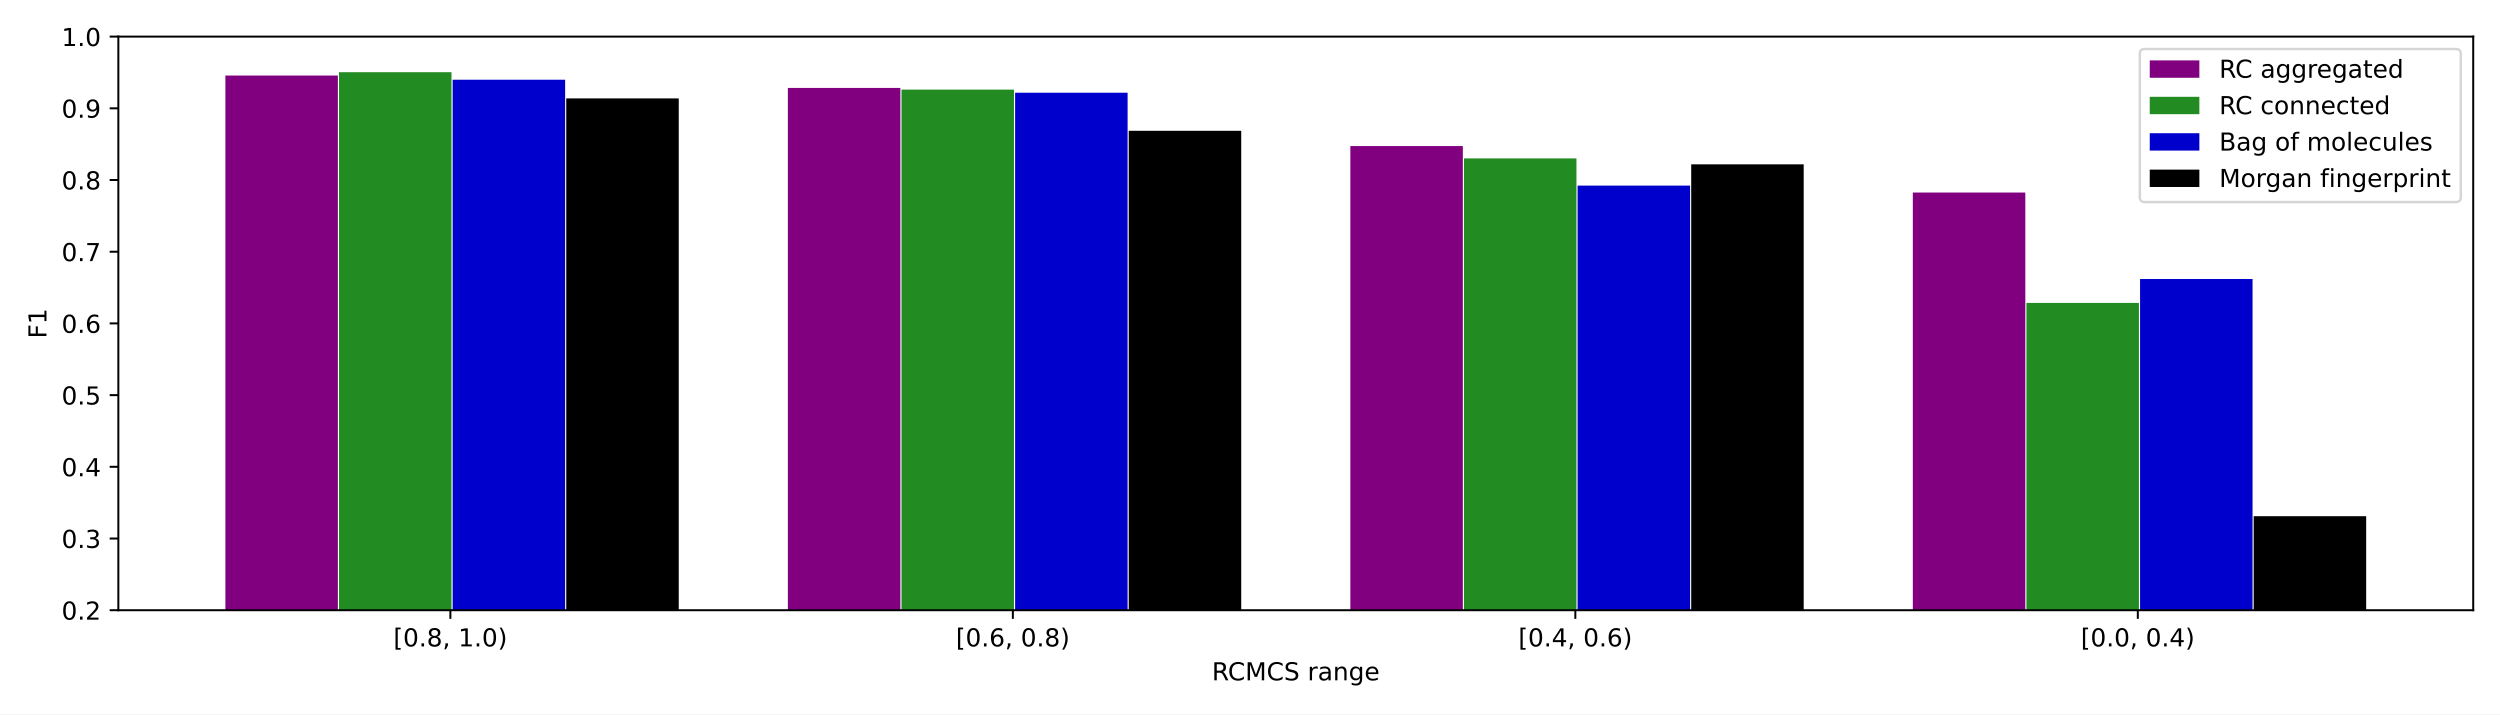
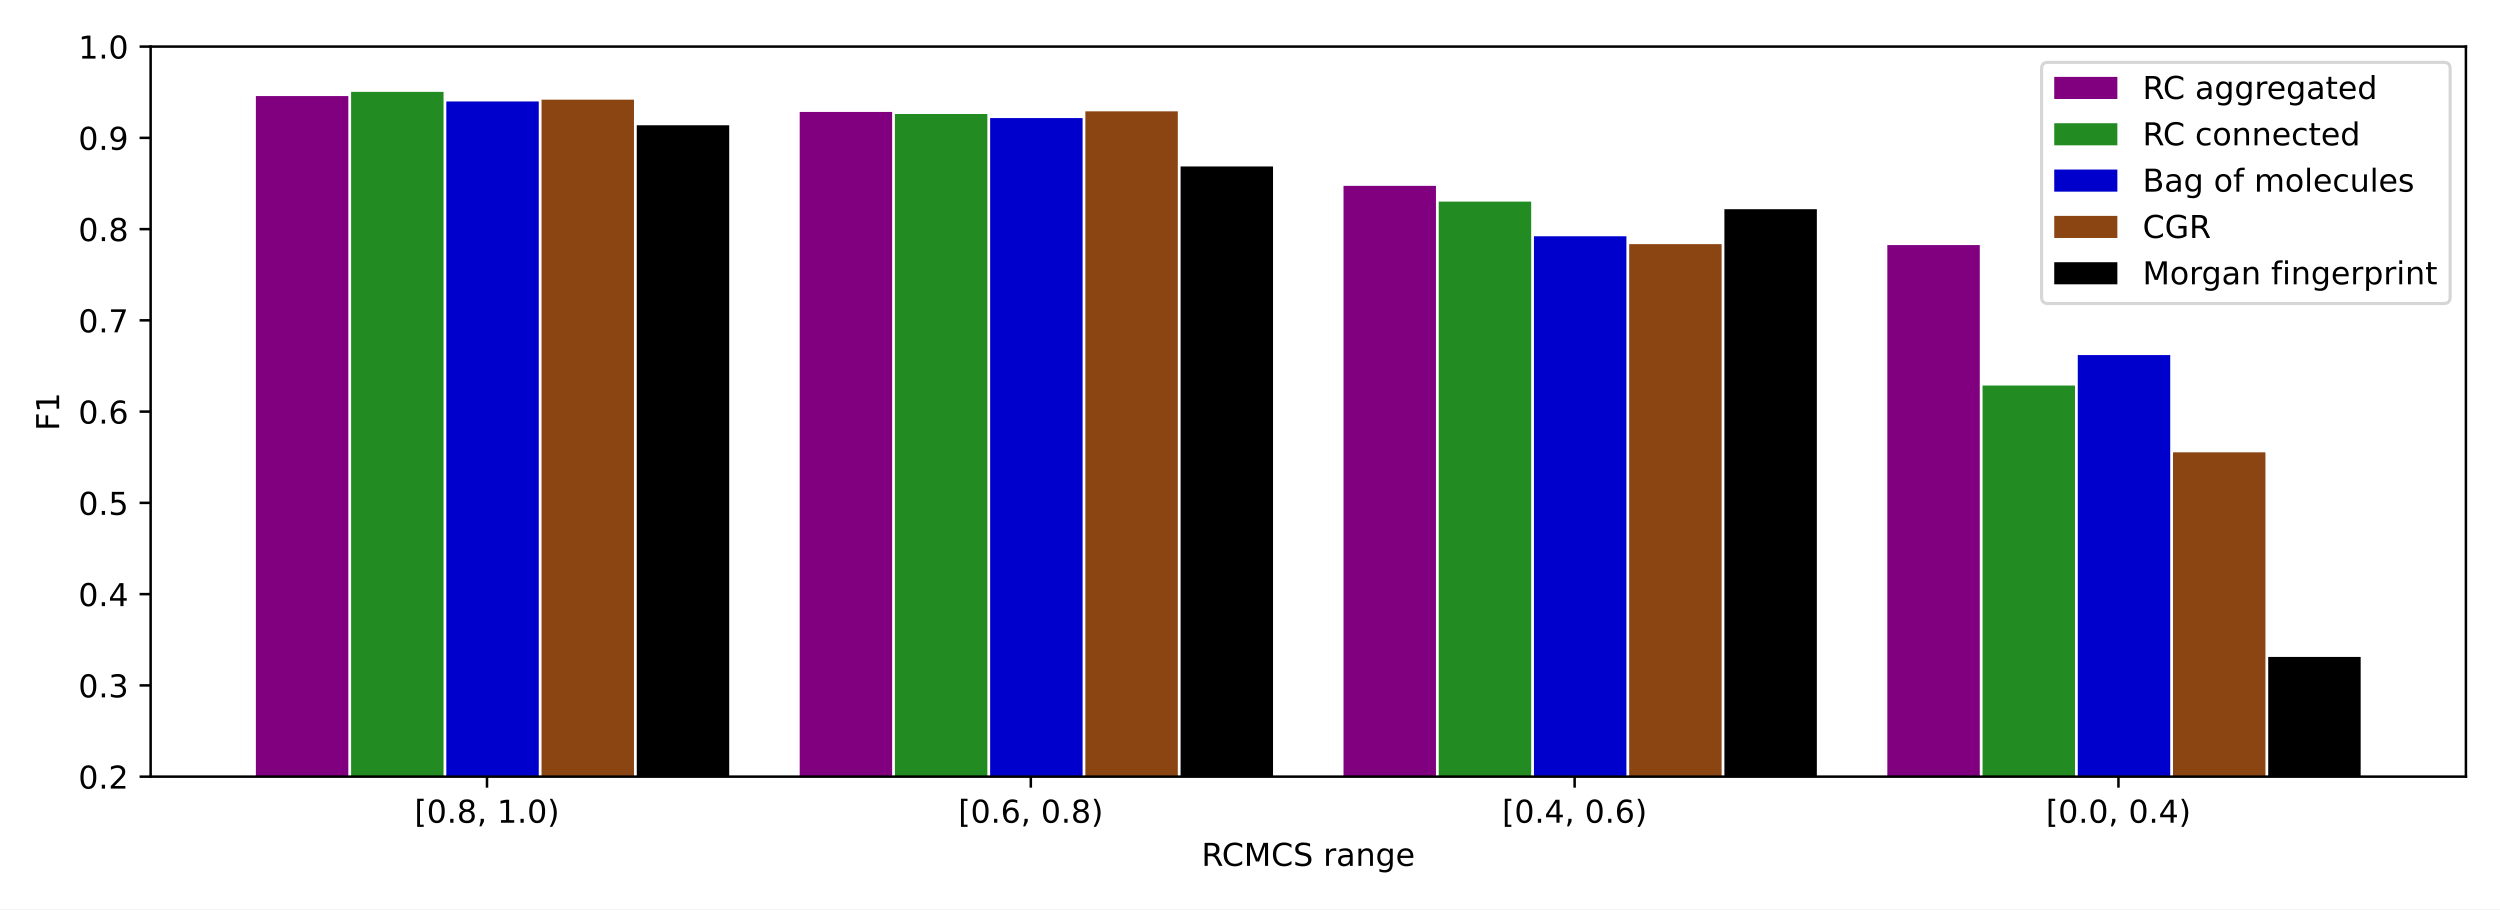
- <svg xmlns="http://www.w3.org/2000/svg" xmlns:xlink="http://www.w3.org/1999/xlink" width="1008pt" height="288pt" viewBox="0 0 1008 288" version="1.1">
+ <svg xmlns="http://www.w3.org/2000/svg" xmlns:xlink="http://www.w3.org/1999/xlink" width="792pt" height="288pt" viewBox="0 0 792 288" version="1.1">
  <defs>
    <style type="text/css">*{stroke-linejoin: round; stroke-linecap: butt}</style>
  </defs>
  <g id="figure_1">
    <g id="patch_1">
-       <path d="M 0 288  L 1008 288  L 1008 0  L 0 0  z " style="fill: #ffffff" />
+       <path d="M 0 288  L 792 288  L 792 0  L 0 0  z " style="fill: #ffffff" />
    </g>
    <g id="axes_1">
      <g id="patch_2">
-         <path d="M 47.72 246.04  L 997.2 246.04  L 997.2 14.76  L 47.72 14.76  z " style="fill: #ffffff" />
+         <path d="M 47.72 246.04  L 781.2 246.04  L 781.2 14.76  L 47.72 14.76  z " style="fill: #ffffff" />
      </g>
      <g id="patch_3">
-         <path d="M 182.501 303.86  L 227.859 303.86  L 227.859 32.154  L 182.501 32.154  z " clip-path="url(#p78d8189700)" style="fill: #0000cd" />
+         <path d="M 141.393 303.86  L 170.681 303.86  L 170.681 32.154  L 141.393 32.154  z " clip-path="url(#p67715a30db)" style="fill: #0000cd" />
      </g>
      <g id="patch_4">
-         <path d="M 90.878 303.86  L 136.236 303.86  L 136.236 30.442  L 90.878 30.442  z " clip-path="url(#p78d8189700)" style="fill: #800080" />
+         <path d="M 81.06 303.86  L 110.348 303.86  L 110.348 30.442  L 81.06 30.442  z " clip-path="url(#p67715a30db)" style="fill: #800080" />
      </g>
      <g id="patch_5">
-         <path d="M 136.69 303.86  L 182.048 303.86  L 182.048 29.108  L 136.69 29.108  z " clip-path="url(#p78d8189700)" style="fill: #228b22" />
+         <path d="M 111.227 303.86  L 140.514 303.86  L 140.514 29.108  L 111.227 29.108  z " clip-path="url(#p67715a30db)" style="fill: #228b22" />
      </g>
      <g id="patch_6">
-         <path d="M 228.313 303.86  L 273.671 303.86  L 273.671 39.682  L 228.313 39.682  z " clip-path="url(#p78d8189700)" />
+         <path d="M 201.726 303.86  L 231.014 303.86  L 231.014 39.682  L 201.726 39.682  z " clip-path="url(#p67715a30db)" />
      </g>
      <g id="patch_7">
-         <path d="M 409.292 303.86  L 454.65 303.86  L 454.65 37.394  L 409.292 37.394  z " clip-path="url(#p78d8189700)" style="fill: #0000cd" />
+         <path d="M 171.56 303.86  L 200.848 303.86  L 200.848 31.581  L 171.56 31.581  z " clip-path="url(#p67715a30db)" style="fill: #8b4513" />
      </g>
      <g id="patch_8">
-         <path d="M 317.668 303.86  L 363.026 303.86  L 363.026 35.454  L 317.668 35.454  z " clip-path="url(#p78d8189700)" style="fill: #800080" />
+         <path d="M 313.675 303.86  L 342.963 303.86  L 342.963 37.394  L 313.675 37.394  z " clip-path="url(#p67715a30db)" style="fill: #0000cd" />
      </g>
      <g id="patch_9">
-         <path d="M 363.48 303.86  L 408.838 303.86  L 408.838 36.115  L 363.48 36.115  z " clip-path="url(#p78d8189700)" style="fill: #228b22" />
+         <path d="M 253.342 303.86  L 282.63 303.86  L 282.63 35.454  L 253.342 35.454  z " clip-path="url(#p67715a30db)" style="fill: #800080" />
      </g>
      <g id="patch_10">
-         <path d="M 455.103 303.86  L 500.461 303.86  L 500.461 52.736  L 455.103 52.736  z " clip-path="url(#p78d8189700)" />
+         <path d="M 283.509 303.86  L 312.796 303.86  L 312.796 36.115  L 283.509 36.115  z " clip-path="url(#p67715a30db)" style="fill: #228b22" />
      </g>
      <g id="patch_11">
-         <path d="M 636.082 303.86  L 681.44 303.86  L 681.44 74.844  L 636.082 74.844  z " clip-path="url(#p78d8189700)" style="fill: #0000cd" />
+         <path d="M 374.008 303.86  L 403.296 303.86  L 403.296 52.736  L 374.008 52.736  z " clip-path="url(#p67715a30db)" />
      </g>
      <g id="patch_12">
-         <path d="M 544.459 303.86  L 589.817 303.86  L 589.817 58.881  L 544.459 58.881  z " clip-path="url(#p78d8189700)" style="fill: #800080" />
+         <path d="M 343.842 303.86  L 373.13 303.86  L 373.13 35.269  L 343.842 35.269  z " clip-path="url(#p67715a30db)" style="fill: #8b4513" />
      </g>
      <g id="patch_13">
-         <path d="M 590.27 303.86  L 635.628 303.86  L 635.628 63.869  L 590.27 63.869  z " clip-path="url(#p78d8189700)" style="fill: #228b22" />
+         <path d="M 485.957 303.86  L 515.245 303.86  L 515.245 74.844  L 485.957 74.844  z " clip-path="url(#p67715a30db)" style="fill: #0000cd" />
      </g>
      <g id="patch_14">
-         <path d="M 681.894 303.86  L 727.252 303.86  L 727.252 66.268  L 681.894 66.268  z " clip-path="url(#p78d8189700)" />
+         <path d="M 425.624 303.86  L 454.912 303.86  L 454.912 58.881  L 425.624 58.881  z " clip-path="url(#p67715a30db)" style="fill: #800080" />
      </g>
      <g id="patch_15">
-         <path d="M 862.872 303.86  L 908.23 303.86  L 908.23 112.481  L 862.872 112.481  z " clip-path="url(#p78d8189700)" style="fill: #0000cd" />
+         <path d="M 455.79 303.86  L 485.078 303.86  L 485.078 63.869  L 455.79 63.869  z " clip-path="url(#p67715a30db)" style="fill: #228b22" />
      </g>
      <g id="patch_16">
-         <path d="M 771.249 303.86  L 816.607 303.86  L 816.607 77.637  L 771.249 77.637  z " clip-path="url(#p78d8189700)" style="fill: #800080" />
+         <path d="M 546.29 303.86  L 575.578 303.86  L 575.578 66.268  L 546.29 66.268  z " clip-path="url(#p67715a30db)" />
      </g>
      <g id="patch_17">
-         <path d="M 817.061 303.86  L 862.419 303.86  L 862.419 122.14  L 817.061 122.14  z " clip-path="url(#p78d8189700)" style="fill: #228b22" />
+         <path d="M 516.124 303.86  L 545.411 303.86  L 545.411 77.34  L 516.124 77.34  z " clip-path="url(#p67715a30db)" style="fill: #8b4513" />
      </g>
      <g id="patch_18">
-         <path d="M 908.684 303.86  L 954.042 303.86  L 954.042 208.125  L 908.684 208.125  z " clip-path="url(#p78d8189700)" />
+         <path d="M 658.239 303.86  L 687.527 303.86  L 687.527 112.481  L 658.239 112.481  z " clip-path="url(#p67715a30db)" style="fill: #0000cd" />
      </g>
      <g id="patch_19">
-         <path d="M 113.557 303.86  L 294.989 303.86  L 294.989 303.86  L 113.557 303.86  z " clip-path="url(#p78d8189700)" style="fill: #800080" />
+         <path d="M 597.906 303.86  L 627.194 303.86  L 627.194 77.637  L 597.906 77.637  z " clip-path="url(#p67715a30db)" style="fill: #800080" />
      </g>
      <g id="patch_20">
-         <path d="M 113.557 303.86  L 294.989 303.86  L 294.989 303.86  L 113.557 303.86  z " clip-path="url(#p78d8189700)" style="fill: #228b22" />
+         <path d="M 628.072 303.86  L 657.36 303.86  L 657.36 122.14  L 628.072 122.14  z " clip-path="url(#p67715a30db)" style="fill: #228b22" />
      </g>
      <g id="patch_21">
-         <path d="M 113.557 303.86  L 294.989 303.86  L 294.989 303.86  L 113.557 303.86  z " clip-path="url(#p78d8189700)" style="fill: #0000cd" />
+         <path d="M 718.572 303.86  L 747.86 303.86  L 747.86 208.125  L 718.572 208.125  z " clip-path="url(#p67715a30db)" />
      </g>
      <g id="patch_22">
-         <path d="M 113.557 303.86  L 294.989 303.86  L 294.989 303.86  L 113.557 303.86  z " clip-path="url(#p78d8189700)" />
+         <path d="M 688.406 303.86  L 717.693 303.86  L 717.693 143.293  L 688.406 143.293  z " clip-path="url(#p67715a30db)" style="fill: #8b4513" />
+       </g>
+       <g id="patch_23">
+         <path d="M 100.011 303.86  L 237.837 303.86  L 237.837 303.86  L 100.011 303.86  z " clip-path="url(#p67715a30db)" style="fill: #800080" />
+       </g>
+       <g id="patch_24">
+         <path d="M 100.011 303.86  L 237.837 303.86  L 237.837 303.86  L 100.011 303.86  z " clip-path="url(#p67715a30db)" style="fill: #228b22" />
+       </g>
+       <g id="patch_25">
+         <path d="M 100.011 303.86  L 237.837 303.86  L 237.837 303.86  L 100.011 303.86  z " clip-path="url(#p67715a30db)" style="fill: #0000cd" />
+       </g>
+       <g id="patch_26">
+         <path d="M 100.011 303.86  L 237.837 303.86  L 237.837 303.86  L 100.011 303.86  z " clip-path="url(#p67715a30db)" style="fill: #8b4513" />
+       </g>
+       <g id="patch_27">
+         <path d="M 100.011 303.86  L 237.837 303.86  L 237.837 303.86  L 100.011 303.86  z " clip-path="url(#p67715a30db)" />
      </g>
      <g id="matplotlib.axis_1">
        <g id="xtick_1">
          <g id="line2d_1">
            <defs>
-               <path id="m491ed7f958" d="M 0 0  L 0 3.5  " style="stroke: #000000; stroke-width: 0.8" />
-             </defs>
-             <g>
-               <use xlink:href="#m491ed7f958" x="181.594" y="246.04" style="stroke: #000000; stroke-width: 0.8" />
+               <path id="m44b2aa4aef" d="M 0 0  L 0 3.5  " style="stroke: #000000; stroke-width: 0.8" />
+             </defs>
+             <g>
+               <use xlink:href="#m44b2aa4aef" x="154.28" y="246.04" style="stroke: #000000; stroke-width: 0.8" />
            </g>
          </g>
          <g id="text_1">
-             <g transform="translate(158.6115 260.6384) scale(0.1 -0.1)">
+             <g transform="translate(131.297 260.6384) scale(0.1 -0.1)">
              <defs>
                <path id="DejaVuSans-5b" d="M 550 4863  L 1875 4863  L 1875 4416  L 1125 4416  L 1125 -397  L 1875 -397  L 1875 -844  L 550 -844  L 550 4863  z " transform="scale(0.015625)" />
                <path id="DejaVuSans-30" d="M 2034 4250  Q 1547 4250 1301 3770  Q 1056 3291 1056 2328  Q 1056 1369 1301 889  Q 1547 409 2034 409  Q 2525 409 2770 889  Q 3016 1369 3016 2328  Q 3016 3291 2770 3770  Q 2525 4250 2034 4250  z M 2034 4750  Q 2819 4750 3233 4129  Q 3647 3509 3647 2328  Q 3647 1150 3233 529  Q 2819 -91 2034 -91  Q 1250 -91 836 529  Q 422 1150 422 2328  Q 422 3509 836 4129  Q 1250 4750 2034 4750  z " transform="scale(0.015625)" />
                <path id="DejaVuSans-2e" d="M 684 794  L 1344 794  L 1344 0  L 684 0  L 684 794  z " transform="scale(0.015625)" />
                <path id="DejaVuSans-38" d="M 2034 2216  Q 1584 2216 1326 1975  Q 1069 1734 1069 1313  Q 1069 891 1326 650  Q 1584 409 2034 409  Q 2484 409 2743 651  Q 3003 894 3003 1313  Q 3003 1734 2745 1975  Q 2488 2216 2034 2216  z M 1403 2484  Q 997 2584 770 2862  Q 544 3141 544 3541  Q 544 4100 942 4425  Q 1341 4750 2034 4750  Q 2731 4750 3128 4425  Q 3525 4100 3525 3541  Q 3525 3141 3298 2862  Q 3072 2584 2669 2484  Q 3125 2378 3379 2068  Q 3634 1759 3634 1313  Q 3634 634 3220 271  Q 2806 -91 2034 -91  Q 1263 -91 848 271  Q 434 634 434 1313  Q 434 1759 690 2068  Q 947 2378 1403 2484  z M 1172 3481  Q 1172 3119 1398 2916  Q 1625 2713 2034 2713  Q 2441 2713 2670 2916  Q 2900 3119 2900 3481  Q 2900 3844 2670 4047  Q 2441 4250 2034 4250  Q 1625 4250 1398 4047  Q 1172 3844 1172 3481  z " transform="scale(0.015625)" />
                <path id="DejaVuSans-2c" d="M 750 794  L 1409 794  L 1409 256  L 897 -744  L 494 -744  L 750 256  L 750 794  z " transform="scale(0.015625)" />
                <path id="DejaVuSans-20" transform="scale(0.015625)" />
                <path id="DejaVuSans-31" d="M 794 531  L 1825 531  L 1825 4091  L 703 3866  L 703 4441  L 1819 4666  L 2450 4666  L 2450 531  L 3481 531  L 3481 0  L 794 0  L 794 531  z " transform="scale(0.015625)" />
                <path id="DejaVuSans-29" d="M 513 4856  L 1013 4856  Q 1481 4119 1714 3412  Q 1947 2706 1947 2009  Q 1947 1309 1714 600  Q 1481 -109 1013 -844  L 513 -844  Q 928 -128 1133 580  Q 1338 1288 1338 2009  Q 1338 2731 1133 3434  Q 928 4138 513 4856  z " transform="scale(0.015625)" />
              </defs>
              <use xlink:href="#DejaVuSans-5b" />
              <use xlink:href="#DejaVuSans-30" x="39.014" />
              <use xlink:href="#DejaVuSans-2e" x="102.637" />
              <use xlink:href="#DejaVuSans-38" x="134.424" />
              <use xlink:href="#DejaVuSans-2c" x="198.047" />
              <use xlink:href="#DejaVuSans-20" x="229.834" />
              <use xlink:href="#DejaVuSans-31" x="261.621" />
              <use xlink:href="#DejaVuSans-2e" x="325.244" />
              <use xlink:href="#DejaVuSans-30" x="357.031" />
              <use xlink:href="#DejaVuSans-29" x="420.654" />
            </g>
          </g>
        </g>
        <g id="xtick_2">
          <g id="line2d_2">
            <g>
-               <use xlink:href="#m491ed7f958" x="408.385" y="246.04" style="stroke: #000000; stroke-width: 0.8" />
+               <use xlink:href="#m44b2aa4aef" x="326.562" y="246.04" style="stroke: #000000; stroke-width: 0.8" />
            </g>
          </g>
          <g id="text_2">
-             <g transform="translate(385.4017 260.6384) scale(0.1 -0.1)">
+             <g transform="translate(303.5789 260.6384) scale(0.1 -0.1)">
              <defs>
                <path id="DejaVuSans-36" d="M 2113 2584  Q 1688 2584 1439 2293  Q 1191 2003 1191 1497  Q 1191 994 1439 701  Q 1688 409 2113 409  Q 2538 409 2786 701  Q 3034 994 3034 1497  Q 3034 2003 2786 2293  Q 2538 2584 2113 2584  z M 3366 4563  L 3366 3988  Q 3128 4100 2886 4159  Q 2644 4219 2406 4219  Q 1781 4219 1451 3797  Q 1122 3375 1075 2522  Q 1259 2794 1537 2939  Q 1816 3084 2150 3084  Q 2853 3084 3261 2657  Q 3669 2231 3669 1497  Q 3669 778 3244 343  Q 2819 -91 2113 -91  Q 1303 -91 875 529  Q 447 1150 447 2328  Q 447 3434 972 4092  Q 1497 4750 2381 4750  Q 2619 4750 2861 4703  Q 3103 4656 3366 4563  z " transform="scale(0.015625)" />
              </defs>
              <use xlink:href="#DejaVuSans-5b" />
              <use xlink:href="#DejaVuSans-30" x="39.014" />
              <use xlink:href="#DejaVuSans-2e" x="102.637" />
              <use xlink:href="#DejaVuSans-36" x="134.424" />
              <use xlink:href="#DejaVuSans-2c" x="198.047" />
              <use xlink:href="#DejaVuSans-20" x="229.834" />
              <use xlink:href="#DejaVuSans-30" x="261.621" />
              <use xlink:href="#DejaVuSans-2e" x="325.244" />
              <use xlink:href="#DejaVuSans-38" x="357.031" />
              <use xlink:href="#DejaVuSans-29" x="420.654" />
            </g>
          </g>
        </g>
        <g id="xtick_3">
          <g id="line2d_3">
            <g>
-               <use xlink:href="#m491ed7f958" x="635.175" y="246.04" style="stroke: #000000; stroke-width: 0.8" />
+               <use xlink:href="#m44b2aa4aef" x="498.844" y="246.04" style="stroke: #000000; stroke-width: 0.8" />
            </g>
          </g>
          <g id="text_3">
-             <g transform="translate(612.1919 260.6384) scale(0.1 -0.1)">
+             <g transform="translate(475.8609 260.6384) scale(0.1 -0.1)">
              <defs>
                <path id="DejaVuSans-34" d="M 2419 4116  L 825 1625  L 2419 1625  L 2419 4116  z M 2253 4666  L 3047 4666  L 3047 1625  L 3713 1625  L 3713 1100  L 3047 1100  L 3047 0  L 2419 0  L 2419 1100  L 313 1100  L 313 1709  L 2253 4666  z " transform="scale(0.015625)" />
              </defs>
              <use xlink:href="#DejaVuSans-5b" />
              <use xlink:href="#DejaVuSans-30" x="39.014" />
              <use xlink:href="#DejaVuSans-2e" x="102.637" />
              <use xlink:href="#DejaVuSans-34" x="134.424" />
              <use xlink:href="#DejaVuSans-2c" x="198.047" />
              <use xlink:href="#DejaVuSans-20" x="229.834" />
              <use xlink:href="#DejaVuSans-30" x="261.621" />
              <use xlink:href="#DejaVuSans-2e" x="325.244" />
              <use xlink:href="#DejaVuSans-36" x="357.031" />
              <use xlink:href="#DejaVuSans-29" x="420.654" />
            </g>
          </g>
        </g>
        <g id="xtick_4">
          <g id="line2d_4">
            <g>
-               <use xlink:href="#m491ed7f958" x="861.965" y="246.04" style="stroke: #000000; stroke-width: 0.8" />
+               <use xlink:href="#m44b2aa4aef" x="671.126" y="246.04" style="stroke: #000000; stroke-width: 0.8" />
            </g>
          </g>
          <g id="text_4">
-             <g transform="translate(838.9822 260.6384) scale(0.1 -0.1)">
+             <g transform="translate(648.1428 260.6384) scale(0.1 -0.1)">
              <use xlink:href="#DejaVuSans-5b" />
              <use xlink:href="#DejaVuSans-30" x="39.014" />
              <use xlink:href="#DejaVuSans-2e" x="102.637" />
              <use xlink:href="#DejaVuSans-30" x="134.424" />
              <use xlink:href="#DejaVuSans-2c" x="198.047" />
              <use xlink:href="#DejaVuSans-20" x="229.834" />
              <use xlink:href="#DejaVuSans-30" x="261.621" />
              <use xlink:href="#DejaVuSans-2e" x="325.244" />
              <use xlink:href="#DejaVuSans-34" x="357.031" />
              <use xlink:href="#DejaVuSans-29" x="420.654" />
            </g>
          </g>
        </g>
        <g id="text_5">
-           <g transform="translate(488.6366 274.3166) scale(0.1 -0.1)">
+           <g transform="translate(380.6366 274.3166) scale(0.1 -0.1)">
            <defs>
              <path id="DejaVuSans-52" d="M 2841 2188  Q 3044 2119 3236 1894  Q 3428 1669 3622 1275  L 4263 0  L 3584 0  L 2988 1197  Q 2756 1666 2539 1819  Q 2322 1972 1947 1972  L 1259 1972  L 1259 0  L 628 0  L 628 4666  L 2053 4666  Q 2853 4666 3247 4331  Q 3641 3997 3641 3322  Q 3641 2881 3436 2590  Q 3231 2300 2841 2188  z M 1259 4147  L 1259 2491  L 2053 2491  Q 2509 2491 2742 2702  Q 2975 2913 2975 3322  Q 2975 3731 2742 3939  Q 2509 4147 2053 4147  L 1259 4147  z " transform="scale(0.015625)" />
              <path id="DejaVuSans-43" d="M 4122 4306  L 4122 3641  Q 3803 3938 3442 4084  Q 3081 4231 2675 4231  Q 1875 4231 1450 3742  Q 1025 3253 1025 2328  Q 1025 1406 1450 917  Q 1875 428 2675 428  Q 3081 428 3442 575  Q 3803 722 4122 1019  L 4122 359  Q 3791 134 3420 21  Q 3050 -91 2638 -91  Q 1578 -91 968 557  Q 359 1206 359 2328  Q 359 3453 968 4101  Q 1578 4750 2638 4750  Q 3056 4750 3426 4639  Q 3797 4528 4122 4306  z " transform="scale(0.015625)" />
              <path id="DejaVuSans-4d" d="M 628 4666  L 1569 4666  L 2759 1491  L 3956 4666  L 4897 4666  L 4897 0  L 4281 0  L 4281 4097  L 3078 897  L 2444 897  L 1241 4097  L 1241 0  L 628 0  L 628 4666  z " transform="scale(0.015625)" />
              <path id="DejaVuSans-53" d="M 3425 4513  L 3425 3897  Q 3066 4069 2747 4153  Q 2428 4238 2131 4238  Q 1616 4238 1336 4038  Q 1056 3838 1056 3469  Q 1056 3159 1242 3001  Q 1428 2844 1947 2747  L 2328 2669  Q 3034 2534 3370 2195  Q 3706 1856 3706 1288  Q 3706 609 3251 259  Q 2797 -91 1919 -91  Q 1588 -91 1214 -16  Q 841 59 441 206  L 441 856  Q 825 641 1194 531  Q 1563 422 1919 422  Q 2459 422 2753 634  Q 3047 847 3047 1241  Q 3047 1584 2836 1778  Q 2625 1972 2144 2069  L 1759 2144  Q 1053 2284 737 2584  Q 422 2884 422 3419  Q 422 4038 858 4394  Q 1294 4750 2059 4750  Q 2388 4750 2728 4690  Q 3069 4631 3425 4513  z " transform="scale(0.015625)" />
              <path id="DejaVuSans-72" d="M 2631 2963  Q 2534 3019 2420 3045  Q 2306 3072 2169 3072  Q 1681 3072 1420 2755  Q 1159 2438 1159 1844  L 1159 0  L 581 0  L 581 3500  L 1159 3500  L 1159 2956  Q 1341 3275 1631 3429  Q 1922 3584 2338 3584  Q 2397 3584 2469 3576  Q 2541 3569 2628 3553  L 2631 2963  z " transform="scale(0.015625)" />
              <path id="DejaVuSans-61" d="M 2194 1759  Q 1497 1759 1228 1600  Q 959 1441 959 1056  Q 959 750 1161 570  Q 1363 391 1709 391  Q 2188 391 2477 730  Q 2766 1069 2766 1631  L 2766 1759  L 2194 1759  z M 3341 1997  L 3341 0  L 2766 0  L 2766 531  Q 2569 213 2275 61  Q 1981 -91 1556 -91  Q 1019 -91 701 211  Q 384 513 384 1019  Q 384 1609 779 1909  Q 1175 2209 1959 2209  L 2766 2209  L 2766 2266  Q 2766 2663 2505 2880  Q 2244 3097 1772 3097  Q 1472 3097 1187 3025  Q 903 2953 641 2809  L 641 3341  Q 956 3463 1253 3523  Q 1550 3584 1831 3584  Q 2591 3584 2966 3190  Q 3341 2797 3341 1997  z " transform="scale(0.015625)" />
              <path id="DejaVuSans-6e" d="M 3513 2113  L 3513 0  L 2938 0  L 2938 2094  Q 2938 2591 2744 2837  Q 2550 3084 2163 3084  Q 1697 3084 1428 2787  Q 1159 2491 1159 1978  L 1159 0  L 581 0  L 581 3500  L 1159 3500  L 1159 2956  Q 1366 3272 1645 3428  Q 1925 3584 2291 3584  Q 2894 3584 3203 3211  Q 3513 2838 3513 2113  z " transform="scale(0.015625)" />
              <path id="DejaVuSans-67" d="M 2906 1791  Q 2906 2416 2648 2759  Q 2391 3103 1925 3103  Q 1463 3103 1205 2759  Q 947 2416 947 1791  Q 947 1169 1205 825  Q 1463 481 1925 481  Q 2391 481 2648 825  Q 2906 1169 2906 1791  z M 3481 434  Q 3481 -459 3084 -895  Q 2688 -1331 1869 -1331  Q 1566 -1331 1297 -1286  Q 1028 -1241 775 -1147  L 775 -588  Q 1028 -725 1275 -790  Q 1522 -856 1778 -856  Q 2344 -856 2625 -561  Q 2906 -266 2906 331  L 2906 616  Q 2728 306 2450 153  Q 2172 0 1784 0  Q 1141 0 747 490  Q 353 981 353 1791  Q 353 2603 747 3093  Q 1141 3584 1784 3584  Q 2172 3584 2450 3431  Q 2728 3278 2906 2969  L 2906 3500  L 3481 3500  L 3481 434  z " transform="scale(0.015625)" />
              <path id="DejaVuSans-65" d="M 3597 1894  L 3597 1613  L 953 1613  Q 991 1019 1311 708  Q 1631 397 2203 397  Q 2534 397 2845 478  Q 3156 559 3463 722  L 3463 178  Q 3153 47 2828 -22  Q 2503 -91 2169 -91  Q 1331 -91 842 396  Q 353 884 353 1716  Q 353 2575 817 3079  Q 1281 3584 2069 3584  Q 2775 3584 3186 3129  Q 3597 2675 3597 1894  z M 3022 2063  Q 3016 2534 2758 2815  Q 2500 3097 2075 3097  Q 1594 3097 1305 2825  Q 1016 2553 972 2059  L 3022 2063  z " transform="scale(0.015625)" />
            </defs>
            <use xlink:href="#DejaVuSans-52" />
            <use xlink:href="#DejaVuSans-43" x="64.482" />
            <use xlink:href="#DejaVuSans-4d" x="134.307" />
            <use xlink:href="#DejaVuSans-43" x="220.586" />
            <use xlink:href="#DejaVuSans-53" x="290.41" />
            <use xlink:href="#DejaVuSans-20" x="353.887" />
            <use xlink:href="#DejaVuSans-72" x="385.674" />
            <use xlink:href="#DejaVuSans-61" x="426.787" />
            <use xlink:href="#DejaVuSans-6e" x="488.066" />
            <use xlink:href="#DejaVuSans-67" x="551.445" />
            <use xlink:href="#DejaVuSans-65" x="614.922" />
          </g>
        </g>
      </g>
      <g id="matplotlib.axis_2">
        <g id="ytick_1">
          <g id="line2d_5">
            <defs>
-               <path id="m8deae5749e" d="M 0 0  L -3.5 0  " style="stroke: #000000; stroke-width: 0.8" />
-             </defs>
-             <g>
-               <use xlink:href="#m8deae5749e" x="47.72" y="246.04" style="stroke: #000000; stroke-width: 0.8" />
+               <path id="mf266daaf59" d="M 0 0  L -3.5 0  " style="stroke: #000000; stroke-width: 0.8" />
+             </defs>
+             <g>
+               <use xlink:href="#mf266daaf59" x="47.72" y="246.04" style="stroke: #000000; stroke-width: 0.8" />
            </g>
          </g>
          <g id="text_6">
            <g transform="translate(24.81687 249.8392) scale(0.1 -0.1)">
              <defs>
                <path id="DejaVuSans-32" d="M 1228 531  L 3431 531  L 3431 0  L 469 0  L 469 531  Q 828 903 1448 1529  Q 2069 2156 2228 2338  Q 2531 2678 2651 2914  Q 2772 3150 2772 3378  Q 2772 3750 2511 3984  Q 2250 4219 1831 4219  Q 1534 4219 1204 4116  Q 875 4013 500 3803  L 500 4441  Q 881 4594 1212 4672  Q 1544 4750 1819 4750  Q 2544 4750 2975 4387  Q 3406 4025 3406 3419  Q 3406 3131 3298 2873  Q 3191 2616 2906 2266  Q 2828 2175 2409 1742  Q 1991 1309 1228 531  z " transform="scale(0.015625)" />
              </defs>
              <use xlink:href="#DejaVuSans-30" />
              <use xlink:href="#DejaVuSans-2e" x="63.623" />
              <use xlink:href="#DejaVuSans-32" x="95.41" />
            </g>
          </g>
        </g>
        <g id="ytick_2">
          <g id="line2d_6">
            <g>
-               <use xlink:href="#m8deae5749e" x="47.72" y="217.13" style="stroke: #000000; stroke-width: 0.8" />
+               <use xlink:href="#mf266daaf59" x="47.72" y="217.13" style="stroke: #000000; stroke-width: 0.8" />
            </g>
          </g>
          <g id="text_7">
            <g transform="translate(24.81687 220.9292) scale(0.1 -0.1)">
              <defs>
                <path id="DejaVuSans-33" d="M 2597 2516  Q 3050 2419 3304 2112  Q 3559 1806 3559 1356  Q 3559 666 3084 287  Q 2609 -91 1734 -91  Q 1441 -91 1130 -33  Q 819 25 488 141  L 488 750  Q 750 597 1062 519  Q 1375 441 1716 441  Q 2309 441 2620 675  Q 2931 909 2931 1356  Q 2931 1769 2642 2001  Q 2353 2234 1838 2234  L 1294 2234  L 1294 2753  L 1863 2753  Q 2328 2753 2575 2939  Q 2822 3125 2822 3475  Q 2822 3834 2567 4026  Q 2313 4219 1838 4219  Q 1578 4219 1281 4162  Q 984 4106 628 3988  L 628 4550  Q 988 4650 1302 4700  Q 1616 4750 1894 4750  Q 2613 4750 3031 4423  Q 3450 4097 3450 3541  Q 3450 3153 3228 2886  Q 3006 2619 2597 2516  z " transform="scale(0.015625)" />
              </defs>
              <use xlink:href="#DejaVuSans-30" />
              <use xlink:href="#DejaVuSans-2e" x="63.623" />
              <use xlink:href="#DejaVuSans-33" x="95.41" />
            </g>
          </g>
        </g>
        <g id="ytick_3">
          <g id="line2d_7">
            <g>
-               <use xlink:href="#m8deae5749e" x="47.72" y="188.22" style="stroke: #000000; stroke-width: 0.8" />
+               <use xlink:href="#mf266daaf59" x="47.72" y="188.22" style="stroke: #000000; stroke-width: 0.8" />
            </g>
          </g>
          <g id="text_8">
            <g transform="translate(24.81687 192.0192) scale(0.1 -0.1)">
              <use xlink:href="#DejaVuSans-30" />
              <use xlink:href="#DejaVuSans-2e" x="63.623" />
              <use xlink:href="#DejaVuSans-34" x="95.41" />
            </g>
          </g>
        </g>
        <g id="ytick_4">
          <g id="line2d_8">
            <g>
-               <use xlink:href="#m8deae5749e" x="47.72" y="159.31" style="stroke: #000000; stroke-width: 0.8" />
+               <use xlink:href="#mf266daaf59" x="47.72" y="159.31" style="stroke: #000000; stroke-width: 0.8" />
            </g>
          </g>
          <g id="text_9">
            <g transform="translate(24.81687 163.1092) scale(0.1 -0.1)">
              <defs>
                <path id="DejaVuSans-35" d="M 691 4666  L 3169 4666  L 3169 4134  L 1269 4134  L 1269 2991  Q 1406 3038 1543 3061  Q 1681 3084 1819 3084  Q 2600 3084 3056 2656  Q 3513 2228 3513 1497  Q 3513 744 3044 326  Q 2575 -91 1722 -91  Q 1428 -91 1123 -41  Q 819 9 494 109  L 494 744  Q 775 591 1075 516  Q 1375 441 1709 441  Q 2250 441 2565 725  Q 2881 1009 2881 1497  Q 2881 1984 2565 2268  Q 2250 2553 1709 2553  Q 1456 2553 1204 2497  Q 953 2441 691 2322  L 691 4666  z " transform="scale(0.015625)" />
              </defs>
              <use xlink:href="#DejaVuSans-30" />
              <use xlink:href="#DejaVuSans-2e" x="63.623" />
              <use xlink:href="#DejaVuSans-35" x="95.41" />
            </g>
          </g>
        </g>
        <g id="ytick_5">
          <g id="line2d_9">
            <g>
-               <use xlink:href="#m8deae5749e" x="47.72" y="130.4" style="stroke: #000000; stroke-width: 0.8" />
+               <use xlink:href="#mf266daaf59" x="47.72" y="130.4" style="stroke: #000000; stroke-width: 0.8" />
            </g>
          </g>
          <g id="text_10">
            <g transform="translate(24.81687 134.1992) scale(0.1 -0.1)">
              <use xlink:href="#DejaVuSans-30" />
              <use xlink:href="#DejaVuSans-2e" x="63.623" />
              <use xlink:href="#DejaVuSans-36" x="95.41" />
            </g>
          </g>
        </g>
        <g id="ytick_6">
          <g id="line2d_10">
            <g>
-               <use xlink:href="#m8deae5749e" x="47.72" y="101.49" style="stroke: #000000; stroke-width: 0.8" />
+               <use xlink:href="#mf266daaf59" x="47.72" y="101.49" style="stroke: #000000; stroke-width: 0.8" />
            </g>
          </g>
          <g id="text_11">
            <g transform="translate(24.81687 105.2892) scale(0.1 -0.1)">
              <defs>
                <path id="DejaVuSans-37" d="M 525 4666  L 3525 4666  L 3525 4397  L 1831 0  L 1172 0  L 2766 4134  L 525 4134  L 525 4666  z " transform="scale(0.015625)" />
              </defs>
              <use xlink:href="#DejaVuSans-30" />
              <use xlink:href="#DejaVuSans-2e" x="63.623" />
              <use xlink:href="#DejaVuSans-37" x="95.41" />
            </g>
          </g>
        </g>
        <g id="ytick_7">
          <g id="line2d_11">
            <g>
-               <use xlink:href="#m8deae5749e" x="47.72" y="72.58" style="stroke: #000000; stroke-width: 0.8" />
+               <use xlink:href="#mf266daaf59" x="47.72" y="72.58" style="stroke: #000000; stroke-width: 0.8" />
            </g>
          </g>
          <g id="text_12">
            <g transform="translate(24.81687 76.37922) scale(0.1 -0.1)">
              <use xlink:href="#DejaVuSans-30" />
              <use xlink:href="#DejaVuSans-2e" x="63.623" />
              <use xlink:href="#DejaVuSans-38" x="95.41" />
            </g>
          </g>
        </g>
        <g id="ytick_8">
          <g id="line2d_12">
            <g>
-               <use xlink:href="#m8deae5749e" x="47.72" y="43.67" style="stroke: #000000; stroke-width: 0.8" />
+               <use xlink:href="#mf266daaf59" x="47.72" y="43.67" style="stroke: #000000; stroke-width: 0.8" />
            </g>
          </g>
          <g id="text_13">
            <g transform="translate(24.81687 47.46922) scale(0.1 -0.1)">
              <defs>
                <path id="DejaVuSans-39" d="M 703 97  L 703 672  Q 941 559 1184 500  Q 1428 441 1663 441  Q 2288 441 2617 861  Q 2947 1281 2994 2138  Q 2813 1869 2534 1725  Q 2256 1581 1919 1581  Q 1219 1581 811 2004  Q 403 2428 403 3163  Q 403 3881 828 4315  Q 1253 4750 1959 4750  Q 2769 4750 3195 4129  Q 3622 3509 3622 2328  Q 3622 1225 3098 567  Q 2575 -91 1691 -91  Q 1453 -91 1209 -44  Q 966 3 703 97  z M 1959 2075  Q 2384 2075 2632 2365  Q 2881 2656 2881 3163  Q 2881 3666 2632 3958  Q 2384 4250 1959 4250  Q 1534 4250 1286 3958  Q 1038 3666 1038 3163  Q 1038 2656 1286 2365  Q 1534 2075 1959 2075  z " transform="scale(0.015625)" />
              </defs>
              <use xlink:href="#DejaVuSans-30" />
              <use xlink:href="#DejaVuSans-2e" x="63.623" />
              <use xlink:href="#DejaVuSans-39" x="95.41" />
            </g>
          </g>
        </g>
        <g id="ytick_9">
          <g id="line2d_13">
            <g>
-               <use xlink:href="#m8deae5749e" x="47.72" y="14.76" style="stroke: #000000; stroke-width: 0.8" />
+               <use xlink:href="#mf266daaf59" x="47.72" y="14.76" style="stroke: #000000; stroke-width: 0.8" />
            </g>
          </g>
          <g id="text_14">
            <g transform="translate(24.81687 18.55922) scale(0.1 -0.1)">
              <use xlink:href="#DejaVuSans-31" />
              <use xlink:href="#DejaVuSans-2e" x="63.623" />
              <use xlink:href="#DejaVuSans-30" x="95.41" />
            </g>
          </g>
        </g>
        <g id="text_15">
          <g transform="translate(18.73719 136.457) rotate(-90) scale(0.1 -0.1)">
            <defs>
              <path id="DejaVuSans-46" d="M 628 4666  L 3309 4666  L 3309 4134  L 1259 4134  L 1259 2759  L 3109 2759  L 3109 2228  L 1259 2228  L 1259 0  L 628 0  L 628 4666  z " transform="scale(0.015625)" />
            </defs>
            <use xlink:href="#DejaVuSans-46" />
            <use xlink:href="#DejaVuSans-31" x="57.52" />
          </g>
        </g>
      </g>
-       <g id="patch_23">
+       <g id="patch_28">
        <path d="M 47.72 246.04  L 47.72 14.76  " style="fill: none; stroke: #000000; stroke-width: 0.8; stroke-linejoin: miter; stroke-linecap: square" />
      </g>
-       <g id="patch_24">
-         <path d="M 997.2 246.04  L 997.2 14.76  " style="fill: none; stroke: #000000; stroke-width: 0.8; stroke-linejoin: miter; stroke-linecap: square" />
-       </g>
-       <g id="patch_25">
-         <path d="M 47.72 246.04  L 997.2 246.04  " style="fill: none; stroke: #000000; stroke-width: 0.8; stroke-linejoin: miter; stroke-linecap: square" />
-       </g>
-       <g id="patch_26">
-         <path d="M 47.72 14.76  L 997.2 14.76  " style="fill: none; stroke: #000000; stroke-width: 0.8; stroke-linejoin: miter; stroke-linecap: square" />
+       <g id="patch_29">
+         <path d="M 781.2 246.04  L 781.2 14.76  " style="fill: none; stroke: #000000; stroke-width: 0.8; stroke-linejoin: miter; stroke-linecap: square" />
+       </g>
+       <g id="patch_30">
+         <path d="M 47.72 246.04  L 781.2 246.04  " style="fill: none; stroke: #000000; stroke-width: 0.8; stroke-linejoin: miter; stroke-linecap: square" />
+       </g>
+       <g id="patch_31">
+         <path d="M 47.72 14.76  L 781.2 14.76  " style="fill: none; stroke: #000000; stroke-width: 0.8; stroke-linejoin: miter; stroke-linecap: square" />
      </g>
      <g id="legend_1">
-         <g id="patch_27">
-           <path d="M 864.781 81.472  L 990.2 81.472  Q 992.2 81.472 992.2 79.472  L 992.2 21.76  Q 992.2 19.76 990.2 19.76  L 864.781 19.76  Q 862.781 19.76 862.781 21.76  L 862.781 79.472  Q 862.781 81.472 864.781 81.472  z " style="fill: #ffffff; opacity: 0.8; stroke: #cccccc; stroke-linejoin: miter" />
-         </g>
-         <g id="patch_28">
-           <path d="M 866.781 31.358  L 886.781 31.358  L 886.781 24.358  L 866.781 24.358  z " style="fill: #800080" />
+         <g id="patch_32">
+           <path d="M 648.781 96.151  L 774.2 96.151  Q 776.2 96.151 776.2 94.151  L 776.2 21.76  Q 776.2 19.76 774.2 19.76  L 648.781 19.76  Q 646.781 19.76 646.781 21.76  L 646.781 94.151  Q 646.781 96.151 648.781 96.151  z " style="fill: #ffffff; opacity: 0.8; stroke: #cccccc; stroke-linejoin: miter" />
+         </g>
+         <g id="patch_33">
+           <path d="M 650.781 31.358  L 670.781 31.358  L 670.781 24.358  L 650.781 24.358  z " style="fill: #800080" />
        </g>
        <g id="text_16">
-           <g transform="translate(894.7812 31.35844) scale(0.1 -0.1)">
+           <g transform="translate(678.7812 31.35844) scale(0.1 -0.1)">
            <defs>
              <path id="DejaVuSans-74" d="M 1172 4494  L 1172 3500  L 2356 3500  L 2356 3053  L 1172 3053  L 1172 1153  Q 1172 725 1289 603  Q 1406 481 1766 481  L 2356 481  L 2356 0  L 1766 0  Q 1100 0 847 248  Q 594 497 594 1153  L 594 3053  L 172 3053  L 172 3500  L 594 3500  L 594 4494  L 1172 4494  z " transform="scale(0.015625)" />
              <path id="DejaVuSans-64" d="M 2906 2969  L 2906 4863  L 3481 4863  L 3481 0  L 2906 0  L 2906 525  Q 2725 213 2448 61  Q 2172 -91 1784 -91  Q 1150 -91 751 415  Q 353 922 353 1747  Q 353 2572 751 3078  Q 1150 3584 1784 3584  Q 2172 3584 2448 3432  Q 2725 3281 2906 2969  z M 947 1747  Q 947 1113 1208 752  Q 1469 391 1925 391  Q 2381 391 2643 752  Q 2906 1113 2906 1747  Q 2906 2381 2643 2742  Q 2381 3103 1925 3103  Q 1469 3103 1208 2742  Q 947 2381 947 1747  z " transform="scale(0.015625)" />
            </defs>
            <use xlink:href="#DejaVuSans-52" />
            <use xlink:href="#DejaVuSans-43" x="64.482" />
            <use xlink:href="#DejaVuSans-20" x="134.307" />
            <use xlink:href="#DejaVuSans-61" x="166.094" />
            <use xlink:href="#DejaVuSans-67" x="227.373" />
            <use xlink:href="#DejaVuSans-67" x="290.85" />
            <use xlink:href="#DejaVuSans-72" x="354.326" />
            <use xlink:href="#DejaVuSans-65" x="393.189" />
            <use xlink:href="#DejaVuSans-67" x="454.713" />
            <use xlink:href="#DejaVuSans-61" x="518.189" />
            <use xlink:href="#DejaVuSans-74" x="579.469" />
            <use xlink:href="#DejaVuSans-65" x="618.678" />
            <use xlink:href="#DejaVuSans-64" x="680.201" />
          </g>
        </g>
-         <g id="patch_29">
-           <path d="M 866.781 46.037  L 886.781 46.037  L 886.781 39.037  L 866.781 39.037  z " style="fill: #228b22" />
+         <g id="patch_34">
+           <path d="M 650.781 46.037  L 670.781 46.037  L 670.781 39.037  L 650.781 39.037  z " style="fill: #228b22" />
        </g>
        <g id="text_17">
-           <g transform="translate(894.7812 46.03656) scale(0.1 -0.1)">
+           <g transform="translate(678.7812 46.03656) scale(0.1 -0.1)">
            <defs>
              <path id="DejaVuSans-63" d="M 3122 3366  L 3122 2828  Q 2878 2963 2633 3030  Q 2388 3097 2138 3097  Q 1578 3097 1268 2742  Q 959 2388 959 1747  Q 959 1106 1268 751  Q 1578 397 2138 397  Q 2388 397 2633 464  Q 2878 531 3122 666  L 3122 134  Q 2881 22 2623 -34  Q 2366 -91 2075 -91  Q 1284 -91 818 406  Q 353 903 353 1747  Q 353 2603 823 3093  Q 1294 3584 2113 3584  Q 2378 3584 2631 3529  Q 2884 3475 3122 3366  z " transform="scale(0.015625)" />
              <path id="DejaVuSans-6f" d="M 1959 3097  Q 1497 3097 1228 2736  Q 959 2375 959 1747  Q 959 1119 1226 758  Q 1494 397 1959 397  Q 2419 397 2687 759  Q 2956 1122 2956 1747  Q 2956 2369 2687 2733  Q 2419 3097 1959 3097  z M 1959 3584  Q 2709 3584 3137 3096  Q 3566 2609 3566 1747  Q 3566 888 3137 398  Q 2709 -91 1959 -91  Q 1206 -91 779 398  Q 353 888 353 1747  Q 353 2609 779 3096  Q 1206 3584 1959 3584  z " transform="scale(0.015625)" />
            </defs>
            <use xlink:href="#DejaVuSans-52" />
            <use xlink:href="#DejaVuSans-43" x="64.482" />
            <use xlink:href="#DejaVuSans-20" x="134.307" />
            <use xlink:href="#DejaVuSans-63" x="166.094" />
            <use xlink:href="#DejaVuSans-6f" x="221.074" />
            <use xlink:href="#DejaVuSans-6e" x="282.256" />
            <use xlink:href="#DejaVuSans-6e" x="345.635" />
            <use xlink:href="#DejaVuSans-65" x="409.014" />
            <use xlink:href="#DejaVuSans-63" x="470.537" />
            <use xlink:href="#DejaVuSans-74" x="525.518" />
            <use xlink:href="#DejaVuSans-65" x="564.727" />
            <use xlink:href="#DejaVuSans-64" x="626.25" />
          </g>
        </g>
-         <g id="patch_30">
-           <path d="M 866.781 60.715  L 886.781 60.715  L 886.781 53.715  L 866.781 53.715  z " style="fill: #0000cd" />
+         <g id="patch_35">
+           <path d="M 650.781 60.715  L 670.781 60.715  L 670.781 53.715  L 650.781 53.715  z " style="fill: #0000cd" />
        </g>
        <g id="text_18">
-           <g transform="translate(894.7812 60.71469) scale(0.1 -0.1)">
+           <g transform="translate(678.7812 60.71469) scale(0.1 -0.1)">
            <defs>
              <path id="DejaVuSans-42" d="M 1259 2228  L 1259 519  L 2272 519  Q 2781 519 3026 730  Q 3272 941 3272 1375  Q 3272 1813 3026 2020  Q 2781 2228 2272 2228  L 1259 2228  z M 1259 4147  L 1259 2741  L 2194 2741  Q 2656 2741 2882 2914  Q 3109 3088 3109 3444  Q 3109 3797 2882 3972  Q 2656 4147 2194 4147  L 1259 4147  z M 628 4666  L 2241 4666  Q 2963 4666 3353 4366  Q 3744 4066 3744 3513  Q 3744 3084 3544 2831  Q 3344 2578 2956 2516  Q 3422 2416 3680 2098  Q 3938 1781 3938 1306  Q 3938 681 3513 340  Q 3088 0 2303 0  L 628 0  L 628 4666  z " transform="scale(0.015625)" />
              <path id="DejaVuSans-66" d="M 2375 4863  L 2375 4384  L 1825 4384  Q 1516 4384 1395 4259  Q 1275 4134 1275 3809  L 1275 3500  L 2222 3500  L 2222 3053  L 1275 3053  L 1275 0  L 697 0  L 697 3053  L 147 3053  L 147 3500  L 697 3500  L 697 3744  Q 697 4328 969 4595  Q 1241 4863 1831 4863  L 2375 4863  z " transform="scale(0.015625)" />
              <path id="DejaVuSans-6d" d="M 3328 2828  Q 3544 3216 3844 3400  Q 4144 3584 4550 3584  Q 5097 3584 5394 3201  Q 5691 2819 5691 2113  L 5691 0  L 5113 0  L 5113 2094  Q 5113 2597 4934 2840  Q 4756 3084 4391 3084  Q 3944 3084 3684 2787  Q 3425 2491 3425 1978  L 3425 0  L 2847 0  L 2847 2094  Q 2847 2600 2669 2842  Q 2491 3084 2119 3084  Q 1678 3084 1418 2786  Q 1159 2488 1159 1978  L 1159 0  L 581 0  L 581 3500  L 1159 3500  L 1159 2956  Q 1356 3278 1631 3431  Q 1906 3584 2284 3584  Q 2666 3584 2933 3390  Q 3200 3197 3328 2828  z " transform="scale(0.015625)" />
              <path id="DejaVuSans-6c" d="M 603 4863  L 1178 4863  L 1178 0  L 603 0  L 603 4863  z " transform="scale(0.015625)" />
              <path id="DejaVuSans-75" d="M 544 1381  L 544 3500  L 1119 3500  L 1119 1403  Q 1119 906 1312 657  Q 1506 409 1894 409  Q 2359 409 2629 706  Q 2900 1003 2900 1516  L 2900 3500  L 3475 3500  L 3475 0  L 2900 0  L 2900 538  Q 2691 219 2414 64  Q 2138 -91 1772 -91  Q 1169 -91 856 284  Q 544 659 544 1381  z M 1991 3584  L 1991 3584  z " transform="scale(0.015625)" />
              <path id="DejaVuSans-73" d="M 2834 3397  L 2834 2853  Q 2591 2978 2328 3040  Q 2066 3103 1784 3103  Q 1356 3103 1142 2972  Q 928 2841 928 2578  Q 928 2378 1081 2264  Q 1234 2150 1697 2047  L 1894 2003  Q 2506 1872 2764 1633  Q 3022 1394 3022 966  Q 3022 478 2636 193  Q 2250 -91 1575 -91  Q 1294 -91 989 -36  Q 684 19 347 128  L 347 722  Q 666 556 975 473  Q 1284 391 1588 391  Q 1994 391 2212 530  Q 2431 669 2431 922  Q 2431 1156 2273 1281  Q 2116 1406 1581 1522  L 1381 1569  Q 847 1681 609 1914  Q 372 2147 372 2553  Q 372 3047 722 3315  Q 1072 3584 1716 3584  Q 2034 3584 2315 3537  Q 2597 3491 2834 3397  z " transform="scale(0.015625)" />
            </defs>
            <use xlink:href="#DejaVuSans-42" />
            <use xlink:href="#DejaVuSans-61" x="68.604" />
            <use xlink:href="#DejaVuSans-67" x="129.883" />
            <use xlink:href="#DejaVuSans-20" x="193.359" />
            <use xlink:href="#DejaVuSans-6f" x="225.146" />
            <use xlink:href="#DejaVuSans-66" x="286.328" />
            <use xlink:href="#DejaVuSans-20" x="321.533" />
            <use xlink:href="#DejaVuSans-6d" x="353.32" />
            <use xlink:href="#DejaVuSans-6f" x="450.732" />
            <use xlink:href="#DejaVuSans-6c" x="511.914" />
            <use xlink:href="#DejaVuSans-65" x="539.697" />
            <use xlink:href="#DejaVuSans-63" x="601.221" />
            <use xlink:href="#DejaVuSans-75" x="656.201" />
            <use xlink:href="#DejaVuSans-6c" x="719.58" />
            <use xlink:href="#DejaVuSans-65" x="747.363" />
            <use xlink:href="#DejaVuSans-73" x="808.887" />
          </g>
        </g>
-         <g id="patch_31">
-           <path d="M 866.781 75.393  L 886.781 75.393  L 886.781 68.393  L 866.781 68.393  z " />
+         <g id="patch_36">
+           <path d="M 650.781 75.393  L 670.781 75.393  L 670.781 68.393  L 650.781 68.393  z " style="fill: #8b4513" />
        </g>
        <g id="text_19">
-           <g transform="translate(894.7812 75.39281) scale(0.1 -0.1)">
+           <g transform="translate(678.7812 75.39281) scale(0.1 -0.1)">
+             <defs>
+               <path id="DejaVuSans-47" d="M 3809 666  L 3809 1919  L 2778 1919  L 2778 2438  L 4434 2438  L 4434 434  Q 4069 175 3628 42  Q 3188 -91 2688 -91  Q 1594 -91 976 548  Q 359 1188 359 2328  Q 359 3472 976 4111  Q 1594 4750 2688 4750  Q 3144 4750 3555 4637  Q 3966 4525 4313 4306  L 4313 3634  Q 3963 3931 3569 4081  Q 3175 4231 2741 4231  Q 1884 4231 1454 3753  Q 1025 3275 1025 2328  Q 1025 1384 1454 906  Q 1884 428 2741 428  Q 3075 428 3337 486  Q 3600 544 3809 666  z " transform="scale(0.015625)" />
+             </defs>
+             <use xlink:href="#DejaVuSans-43" />
+             <use xlink:href="#DejaVuSans-47" x="69.824" />
+             <use xlink:href="#DejaVuSans-52" x="147.314" />
+           </g>
+         </g>
+         <g id="patch_37">
+           <path d="M 650.781 90.071  L 670.781 90.071  L 670.781 83.071  L 650.781 83.071  z " />
+         </g>
+         <g id="text_20">
+           <g transform="translate(678.7812 90.07094) scale(0.1 -0.1)">
            <defs>
              <path id="DejaVuSans-69" d="M 603 3500  L 1178 3500  L 1178 0  L 603 0  L 603 3500  z M 603 4863  L 1178 4863  L 1178 4134  L 603 4134  L 603 4863  z " transform="scale(0.015625)" />
              <path id="DejaVuSans-70" d="M 1159 525  L 1159 -1331  L 581 -1331  L 581 3500  L 1159 3500  L 1159 2969  Q 1341 3281 1617 3432  Q 1894 3584 2278 3584  Q 2916 3584 3314 3078  Q 3713 2572 3713 1747  Q 3713 922 3314 415  Q 2916 -91 2278 -91  Q 1894 -91 1617 61  Q 1341 213 1159 525  z M 3116 1747  Q 3116 2381 2855 2742  Q 2594 3103 2138 3103  Q 1681 3103 1420 2742  Q 1159 2381 1159 1747  Q 1159 1113 1420 752  Q 1681 391 2138 391  Q 2594 391 2855 752  Q 3116 1113 3116 1747  z " transform="scale(0.015625)" />
            </defs>
            <use xlink:href="#DejaVuSans-4d" />
            <use xlink:href="#DejaVuSans-6f" x="86.279" />
            <use xlink:href="#DejaVuSans-72" x="147.461" />
            <use xlink:href="#DejaVuSans-67" x="186.824" />
            <use xlink:href="#DejaVuSans-61" x="250.301" />
            <use xlink:href="#DejaVuSans-6e" x="311.58" />
            <use xlink:href="#DejaVuSans-20" x="374.959" />
            <use xlink:href="#DejaVuSans-66" x="406.746" />
            <use xlink:href="#DejaVuSans-69" x="441.951" />
            <use xlink:href="#DejaVuSans-6e" x="469.734" />
            <use xlink:href="#DejaVuSans-67" x="533.113" />
            <use xlink:href="#DejaVuSans-65" x="596.59" />
            <use xlink:href="#DejaVuSans-72" x="658.113" />
            <use xlink:href="#DejaVuSans-70" x="699.227" />
            <use xlink:href="#DejaVuSans-72" x="762.703" />
            <use xlink:href="#DejaVuSans-69" x="803.816" />
            <use xlink:href="#DejaVuSans-6e" x="831.6" />
            <use xlink:href="#DejaVuSans-74" x="894.979" />
          </g>
        </g>
      </g>
    </g>
  </g>
  <defs>
-     <clipPath id="p78d8189700">
-       <rect x="47.72" y="14.76" width="949.48" height="231.28" />
+     <clipPath id="p67715a30db">
+       <rect x="47.72" y="14.76" width="733.48" height="231.28" />
    </clipPath>
  </defs>
</svg>
